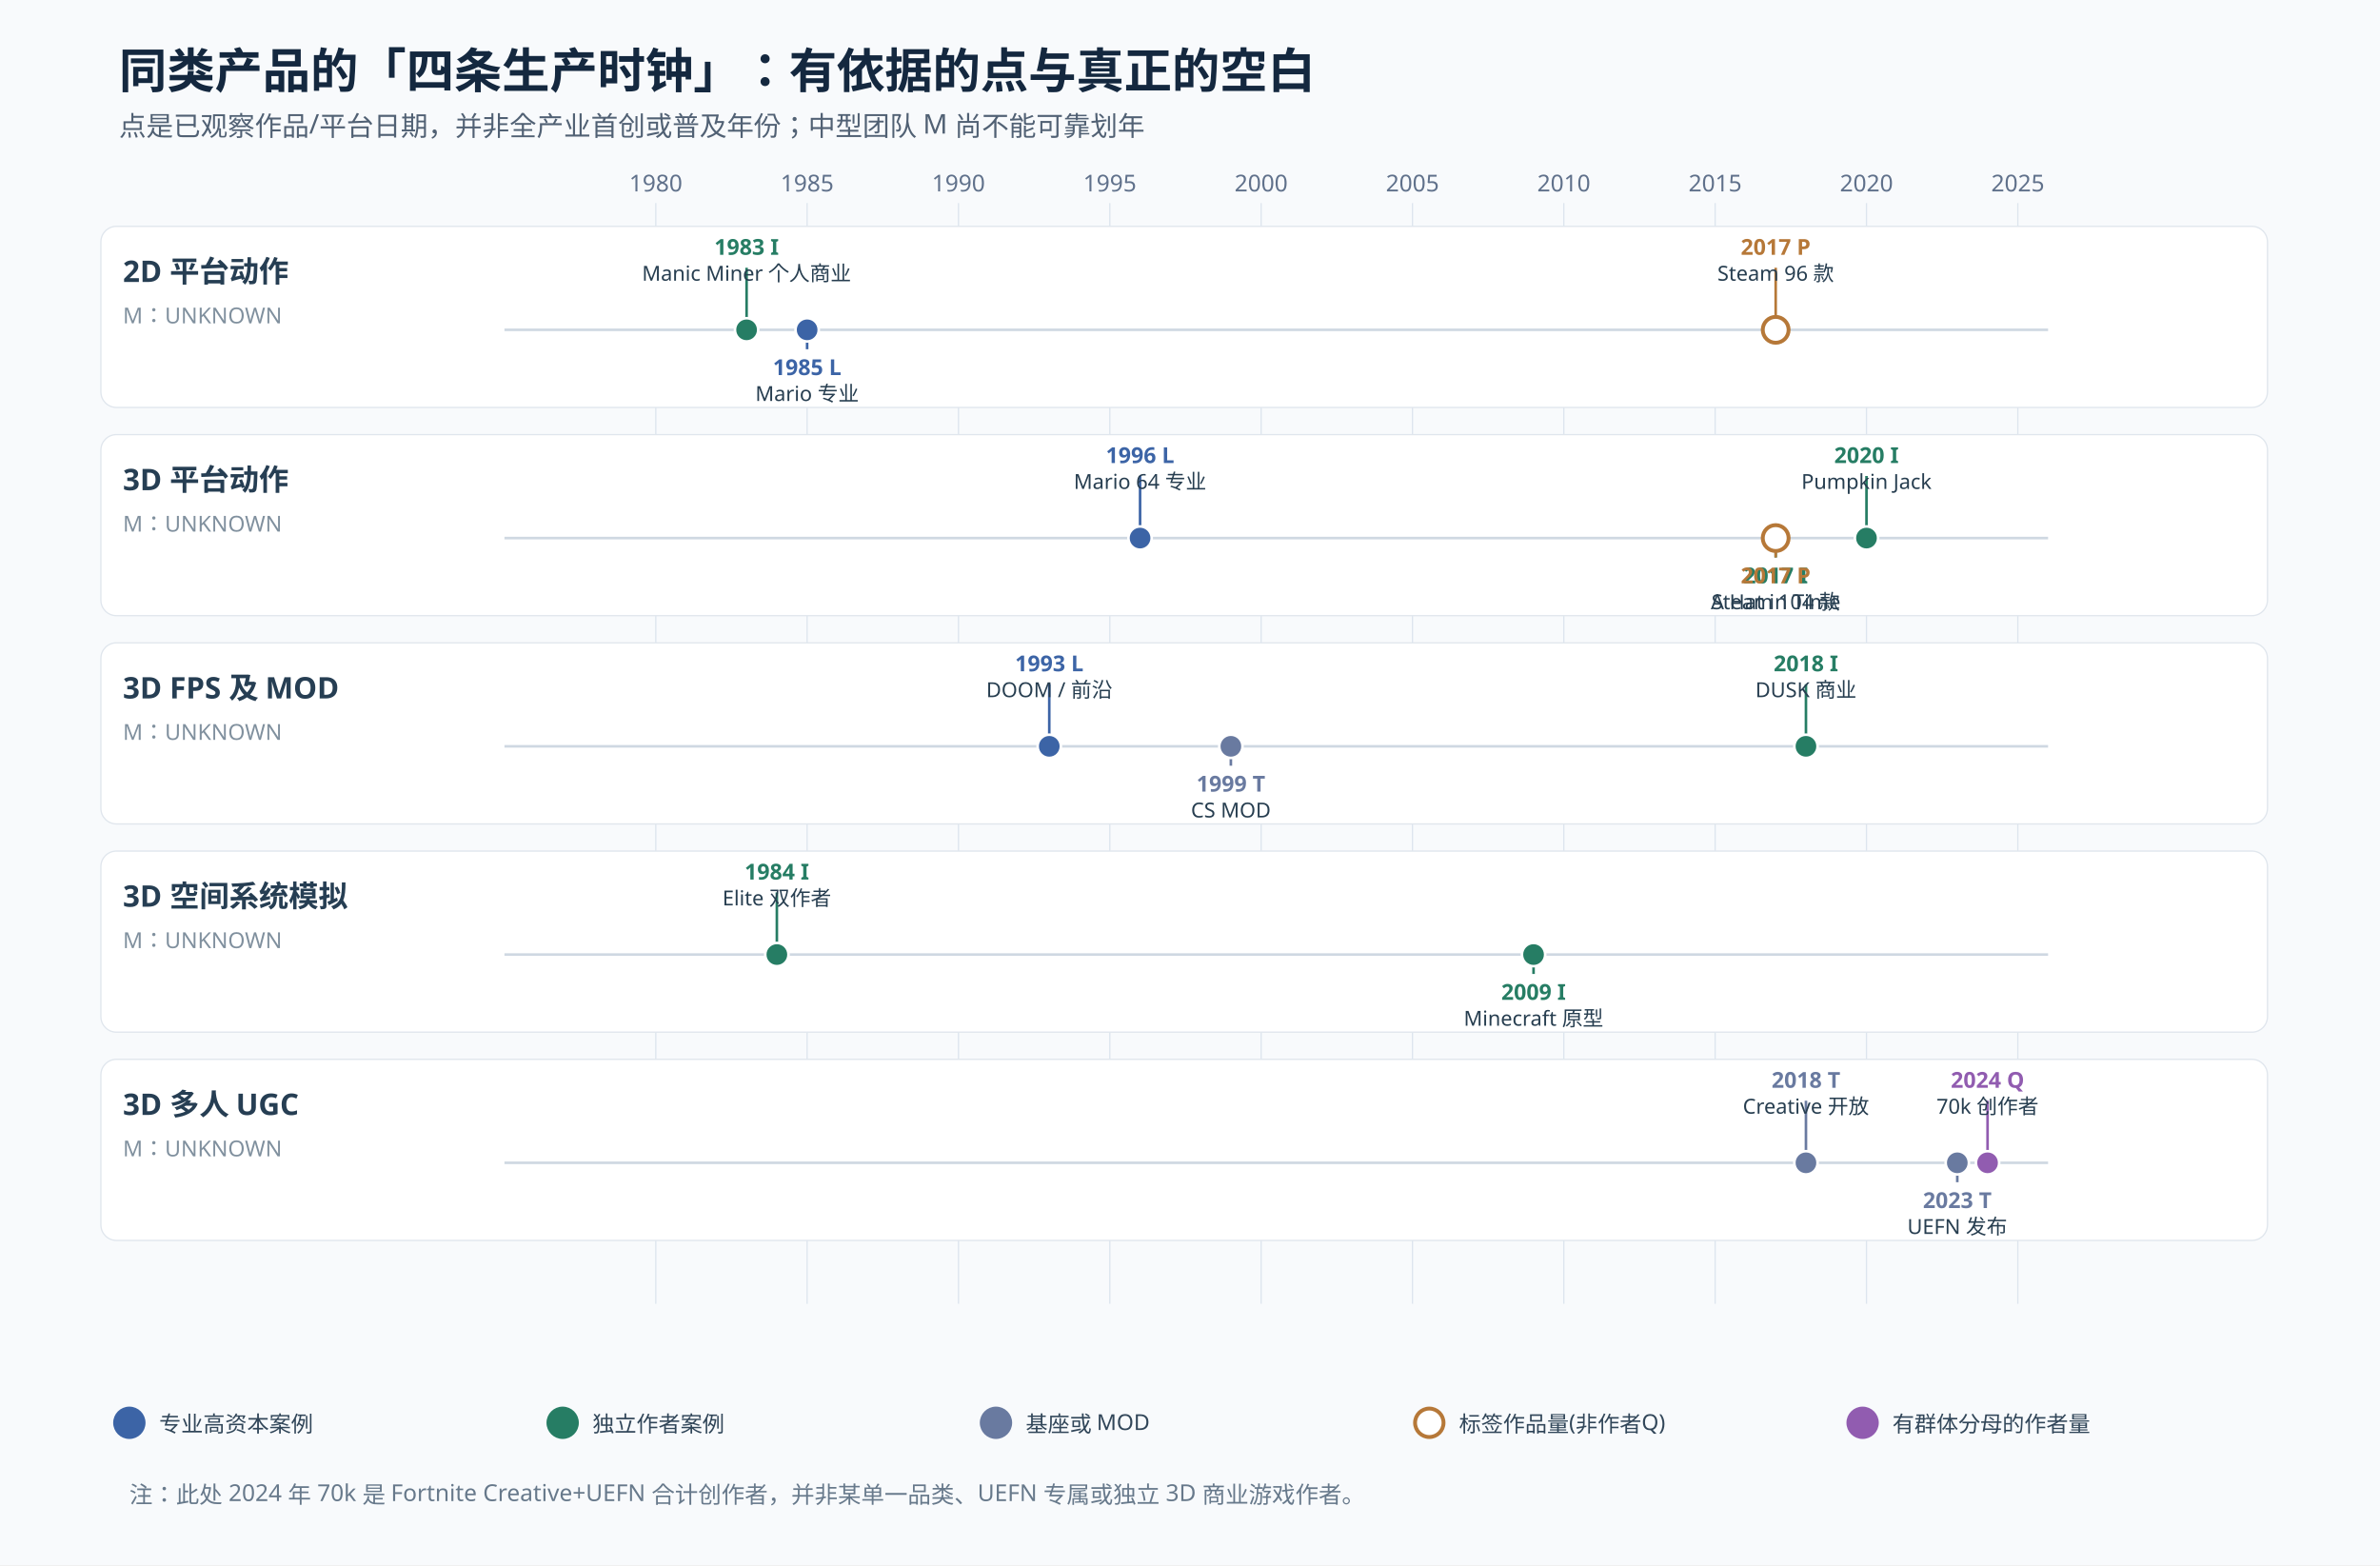
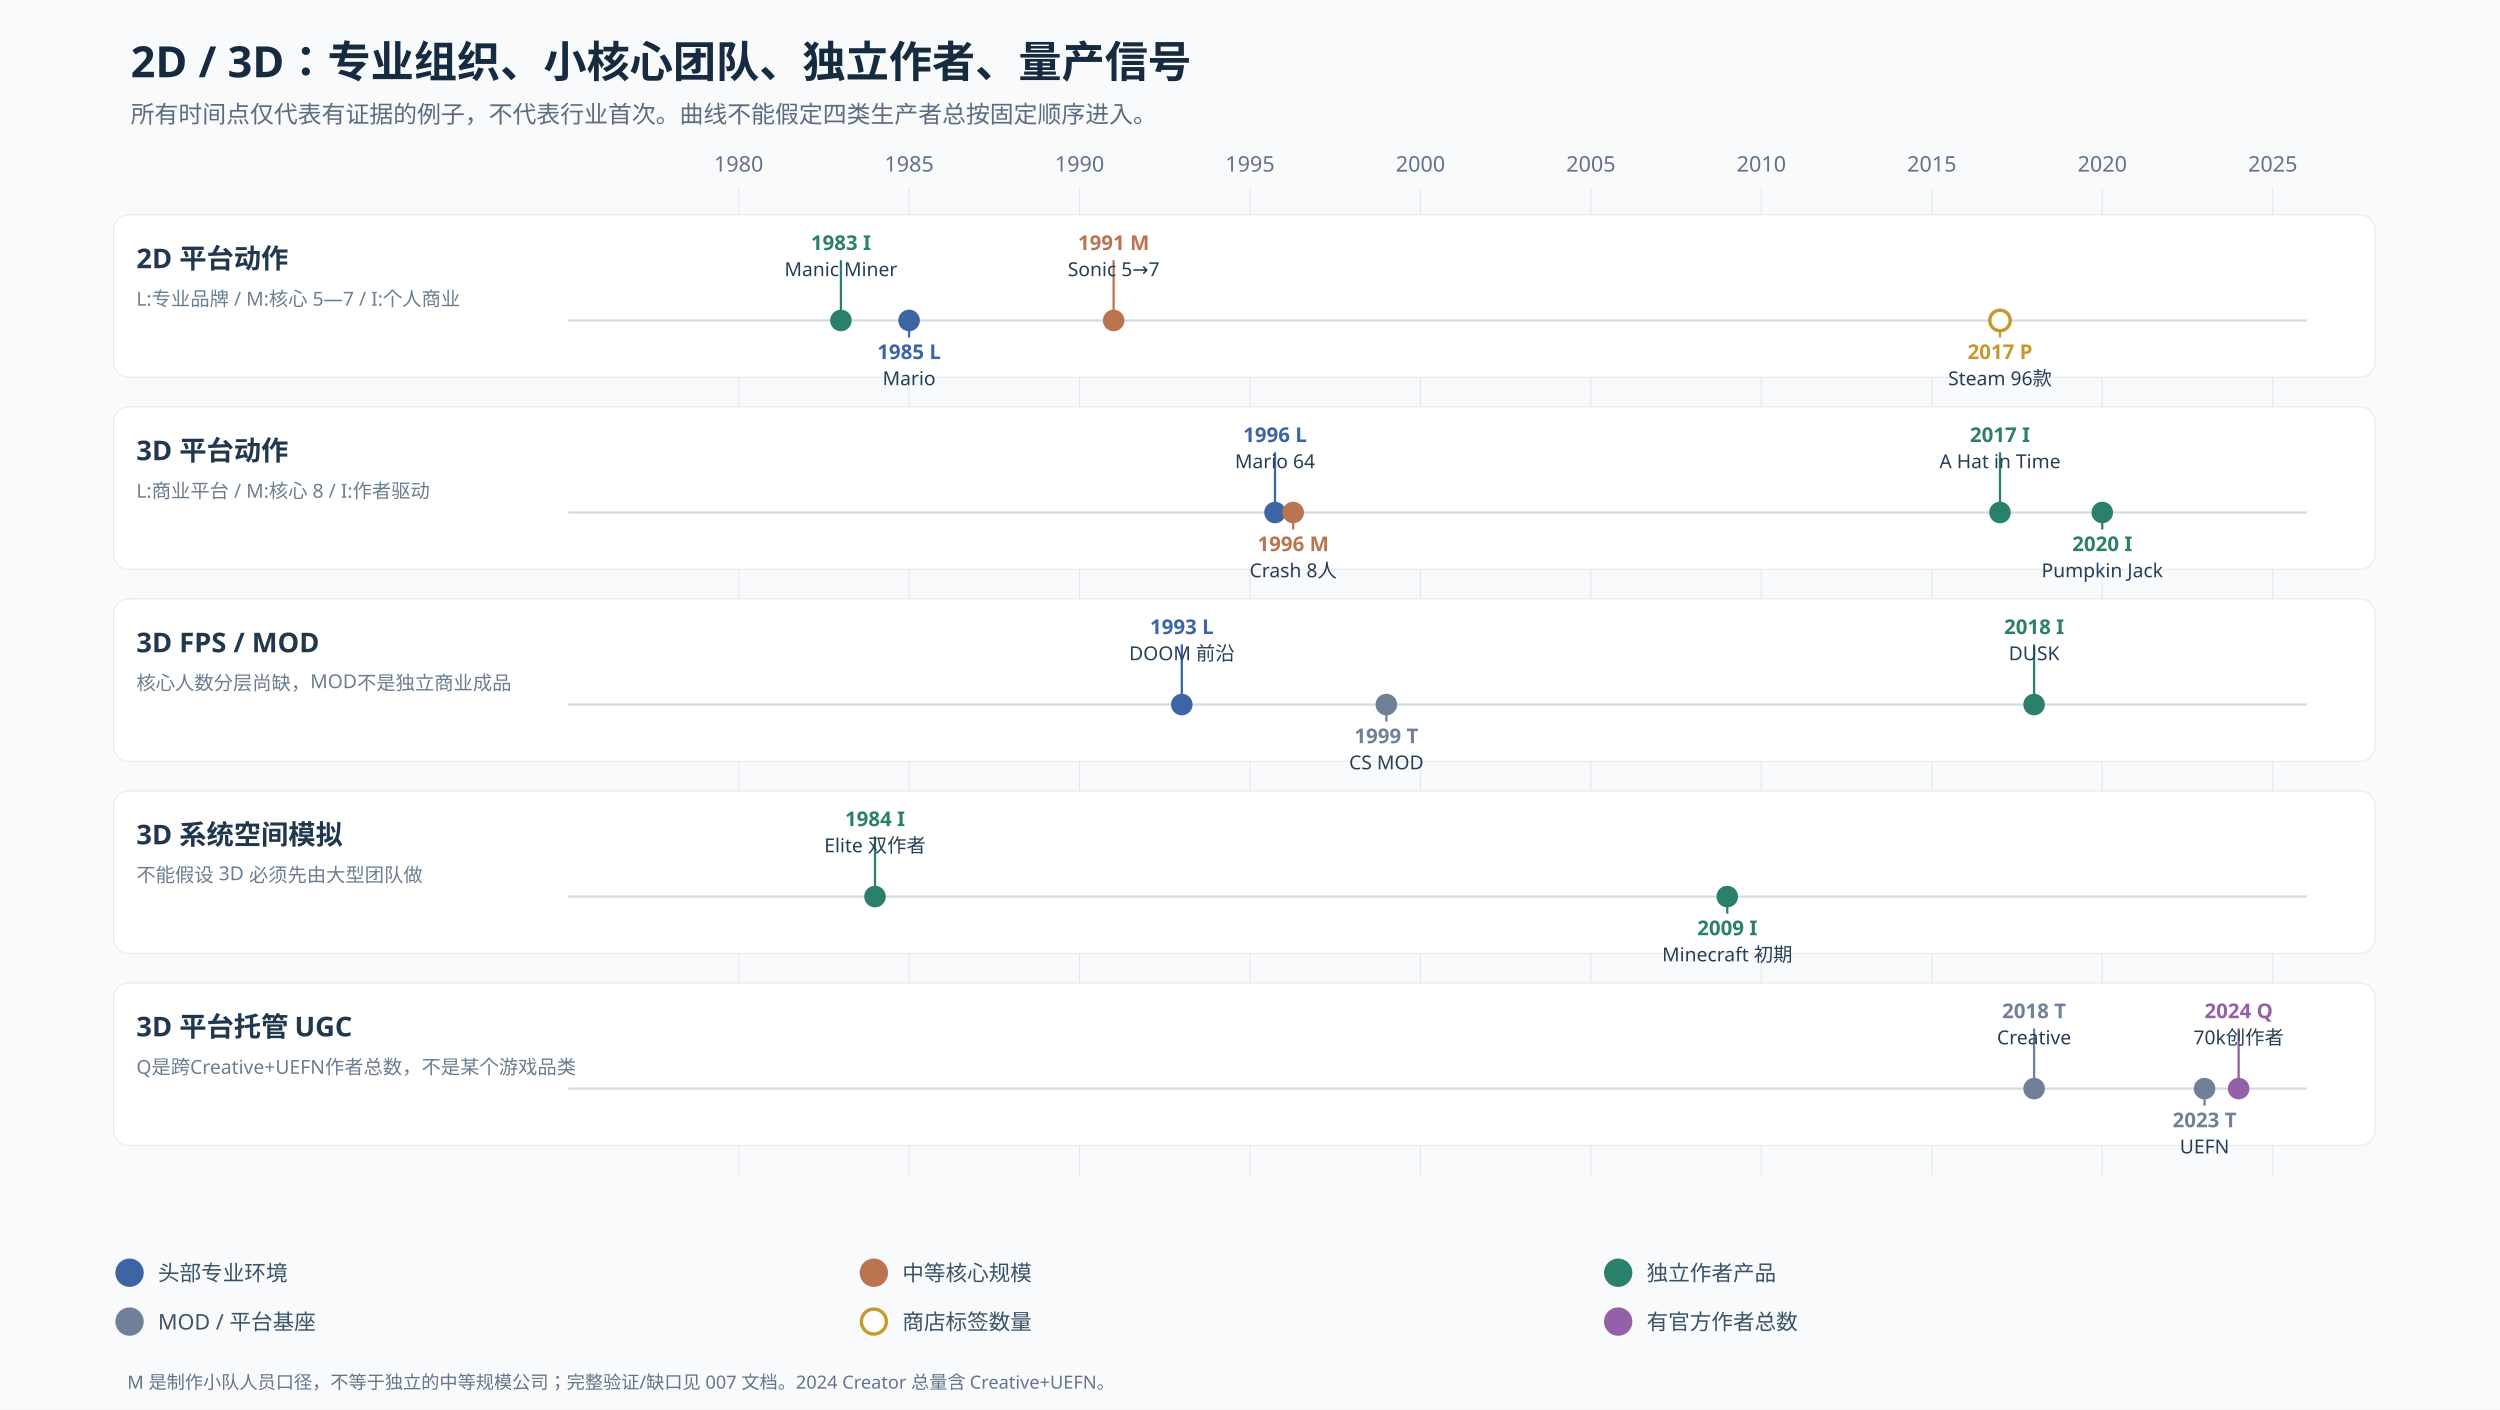
- <svg xmlns="http://www.w3.org/2000/svg" width="1840" height="1210" viewBox="0 0 1840 1210">
-   <rect width="1840" height="1210" fill="#F8FAFC" />
-   <text x="92" y="68" font-family="sans-serif" font-weight="700" font-size="37" fill="#14283F">同类产品的「四条生产时钟」：有依据的点与真正的空白</text>
-   <text x="92" y="105" font-family="sans-serif" font-size="21" fill="#516174">点是已观察作品/平台日期，并非全产业首创或普及年份；中型团队 M 尚不能可靠划年</text>
-   <line x1="507" x2="507" y1="157" y2="1008" stroke="#DDE5EE" />
-   <text x="507" y="148" text-anchor="middle" font-size="18" font-family="sans-serif" fill="#60718B">1980</text>
-   <line x1="624" x2="624" y1="157" y2="1008" stroke="#DDE5EE" />
-   <text x="624" y="148" text-anchor="middle" font-size="18" font-family="sans-serif" fill="#60718B">1985</text>
-   <line x1="741" x2="741" y1="157" y2="1008" stroke="#DDE5EE" />
-   <text x="741" y="148" text-anchor="middle" font-size="18" font-family="sans-serif" fill="#60718B">1990</text>
-   <line x1="858" x2="858" y1="157" y2="1008" stroke="#DDE5EE" />
-   <text x="858" y="148" text-anchor="middle" font-size="18" font-family="sans-serif" fill="#60718B">1995</text>
-   <line x1="975" x2="975" y1="157" y2="1008" stroke="#DDE5EE" />
-   <text x="975" y="148" text-anchor="middle" font-size="18" font-family="sans-serif" fill="#60718B">2000</text>
-   <line x1="1092" x2="1092" y1="157" y2="1008" stroke="#DDE5EE" />
-   <text x="1092" y="148" text-anchor="middle" font-size="18" font-family="sans-serif" fill="#60718B">2005</text>
-   <line x1="1209" x2="1209" y1="157" y2="1008" stroke="#DDE5EE" />
-   <text x="1209" y="148" text-anchor="middle" font-size="18" font-family="sans-serif" fill="#60718B">2010</text>
-   <line x1="1326" x2="1326" y1="157" y2="1008" stroke="#DDE5EE" />
-   <text x="1326" y="148" text-anchor="middle" font-size="18" font-family="sans-serif" fill="#60718B">2015</text>
-   <line x1="1443" x2="1443" y1="157" y2="1008" stroke="#DDE5EE" />
-   <text x="1443" y="148" text-anchor="middle" font-size="18" font-family="sans-serif" fill="#60718B">2020</text>
-   <line x1="1560" x2="1560" y1="157" y2="1008" stroke="#DDE5EE" />
-   <text x="1560" y="148" text-anchor="middle" font-size="18" font-family="sans-serif" fill="#60718B">2025</text>
-   <rect x="78" y="175" width="1675" height="140" rx="12" fill="#FFFFFF" stroke="#E0E6ED" />
-   <text x="95" y="218" font-family="sans-serif" font-size="23" fill="#263E53" font-weight="700">2D 平台动作</text>
-   <text x="95" y="250" font-family="sans-serif" font-size="17" fill="#80909E">M：UNKNOWN</text>
-   <line x1="390" x2="1583.4" y1="255" y2="255" stroke="#CFD8E2" stroke-width="2" />
-   <line x1="577.2" x2="577.2" y1="255" y2="207" stroke="#267D64" stroke-width="2" />
-   <circle cx="577.2" cy="255" r="9" fill="#267D64" stroke="#FFF" stroke-width="2" />
-   <text x="577.2" y="197" text-anchor="middle" fill="#267D64" font-size="17" font-family="sans-serif" font-weight="700">1983 I</text>
-   <text x="577.2" y="217" text-anchor="middle" fill="#273E50" font-size="16" font-family="sans-serif">Manic Miner 个人商业</text>
-   <line x1="624" x2="624" y1="255" y2="270" stroke="#3C64A6" stroke-width="2" />
-   <circle cx="624" cy="255" r="9" fill="#3C64A6" stroke="#FFF" stroke-width="2" />
-   <text x="624" y="290" text-anchor="middle" fill="#3C64A6" font-size="17" font-family="sans-serif" font-weight="700">1985 L</text>
-   <text x="624" y="310" text-anchor="middle" fill="#273E50" font-size="16" font-family="sans-serif">Mario 专业</text>
-   <line x1="1372.8" x2="1372.8" y1="255" y2="207" stroke="#B67838" stroke-width="2" />
-   <circle cx="1372.8" cy="255" r="10" stroke="#B67838" stroke-width="3" fill="#FFFFFF" />
-   <text x="1372.8" y="197" text-anchor="middle" fill="#B67838" font-size="17" font-family="sans-serif" font-weight="700">2017 P</text>
-   <text x="1372.8" y="217" text-anchor="middle" fill="#273E50" font-size="16" font-family="sans-serif">Steam 96 款</text>
-   <rect x="78" y="336" width="1675" height="140" rx="12" fill="#FFFFFF" stroke="#E0E6ED" />
-   <text x="95" y="379" font-family="sans-serif" font-size="23" fill="#263E53" font-weight="700">3D 平台动作</text>
-   <text x="95" y="411" font-family="sans-serif" font-size="17" fill="#80909E">M：UNKNOWN</text>
-   <line x1="390" x2="1583.4" y1="416" y2="416" stroke="#CFD8E2" stroke-width="2" />
-   <line x1="881.4" x2="881.4" y1="416" y2="368" stroke="#3C64A6" stroke-width="2" />
-   <circle cx="881.4" cy="416" r="9" fill="#3C64A6" stroke="#FFF" stroke-width="2" />
-   <text x="881.4" y="358" text-anchor="middle" fill="#3C64A6" font-size="17" font-family="sans-serif" font-weight="700">1996 L</text>
-   <text x="881.4" y="378" text-anchor="middle" fill="#273E50" font-size="16" font-family="sans-serif">Mario 64 专业</text>
-   <line x1="1372.8" x2="1372.8" y1="416" y2="431" stroke="#267D64" stroke-width="2" />
-   <circle cx="1372.8" cy="416" r="9" fill="#267D64" stroke="#FFF" stroke-width="2" />
-   <text x="1372.8" y="451" text-anchor="middle" fill="#267D64" font-size="17" font-family="sans-serif" font-weight="700">2017 I</text>
-   <text x="1372.8" y="471" text-anchor="middle" fill="#273E50" font-size="16" font-family="sans-serif">A Hat in Time</text>
-   <line x1="1443" x2="1443" y1="416" y2="368" stroke="#267D64" stroke-width="2" />
-   <circle cx="1443" cy="416" r="9" fill="#267D64" stroke="#FFF" stroke-width="2" />
-   <text x="1443" y="358" text-anchor="middle" fill="#267D64" font-size="17" font-family="sans-serif" font-weight="700">2020 I</text>
-   <text x="1443" y="378" text-anchor="middle" fill="#273E50" font-size="16" font-family="sans-serif">Pumpkin Jack</text>
-   <line x1="1372.8" x2="1372.8" y1="416" y2="431" stroke="#B67838" stroke-width="2" />
-   <circle cx="1372.8" cy="416" r="10" stroke="#B67838" stroke-width="3" fill="#FFFFFF" />
-   <text x="1372.8" y="451" text-anchor="middle" fill="#B67838" font-size="17" font-family="sans-serif" font-weight="700">2017 P</text>
-   <text x="1372.8" y="471" text-anchor="middle" fill="#273E50" font-size="16" font-family="sans-serif">Steam 104 款</text>
-   <rect x="78" y="497" width="1675" height="140" rx="12" fill="#FFFFFF" stroke="#E0E6ED" />
-   <text x="95" y="540" font-family="sans-serif" font-size="23" fill="#263E53" font-weight="700">3D FPS 及 MOD</text>
-   <text x="95" y="572" font-family="sans-serif" font-size="17" fill="#80909E">M：UNKNOWN</text>
-   <line x1="390" x2="1583.4" y1="577" y2="577" stroke="#CFD8E2" stroke-width="2" />
-   <line x1="811.2" x2="811.2" y1="577" y2="529" stroke="#3C64A6" stroke-width="2" />
-   <circle cx="811.2" cy="577" r="9" fill="#3C64A6" stroke="#FFF" stroke-width="2" />
-   <text x="811.2" y="519" text-anchor="middle" fill="#3C64A6" font-size="17" font-family="sans-serif" font-weight="700">1993 L</text>
-   <text x="811.2" y="539" text-anchor="middle" fill="#273E50" font-size="16" font-family="sans-serif">DOOM / 前沿</text>
-   <line x1="951.6" x2="951.6" y1="577" y2="592" stroke="#697AA0" stroke-width="2" />
-   <circle cx="951.6" cy="577" r="9" fill="#697AA0" stroke="#FFF" stroke-width="2" />
-   <text x="951.6" y="612" text-anchor="middle" fill="#697AA0" font-size="17" font-family="sans-serif" font-weight="700">1999 T</text>
-   <text x="951.6" y="632" text-anchor="middle" fill="#273E50" font-size="16" font-family="sans-serif">CS MOD</text>
-   <line x1="1396.2" x2="1396.2" y1="577" y2="529" stroke="#267D64" stroke-width="2" />
-   <circle cx="1396.2" cy="577" r="9" fill="#267D64" stroke="#FFF" stroke-width="2" />
-   <text x="1396.2" y="519" text-anchor="middle" fill="#267D64" font-size="17" font-family="sans-serif" font-weight="700">2018 I</text>
-   <text x="1396.2" y="539" text-anchor="middle" fill="#273E50" font-size="16" font-family="sans-serif">DUSK 商业</text>
-   <rect x="78" y="658" width="1675" height="140" rx="12" fill="#FFFFFF" stroke="#E0E6ED" />
-   <text x="95" y="701" font-family="sans-serif" font-size="23" fill="#263E53" font-weight="700">3D 空间系统模拟</text>
-   <text x="95" y="733" font-family="sans-serif" font-size="17" fill="#80909E">M：UNKNOWN</text>
-   <line x1="390" x2="1583.4" y1="738" y2="738" stroke="#CFD8E2" stroke-width="2" />
-   <line x1="600.6" x2="600.6" y1="738" y2="690" stroke="#267D64" stroke-width="2" />
-   <circle cx="600.6" cy="738" r="9" fill="#267D64" stroke="#FFF" stroke-width="2" />
-   <text x="600.6" y="680" text-anchor="middle" fill="#267D64" font-size="17" font-family="sans-serif" font-weight="700">1984 I</text>
-   <text x="600.6" y="700" text-anchor="middle" fill="#273E50" font-size="16" font-family="sans-serif">Elite 双作者</text>
-   <line x1="1185.6" x2="1185.6" y1="738" y2="753" stroke="#267D64" stroke-width="2" />
-   <circle cx="1185.6" cy="738" r="9" fill="#267D64" stroke="#FFF" stroke-width="2" />
-   <text x="1185.6" y="773" text-anchor="middle" fill="#267D64" font-size="17" font-family="sans-serif" font-weight="700">2009 I</text>
-   <text x="1185.6" y="793" text-anchor="middle" fill="#273E50" font-size="16" font-family="sans-serif">Minecraft 原型</text>
-   <rect x="78" y="819" width="1675" height="140" rx="12" fill="#FFFFFF" stroke="#E0E6ED" />
-   <text x="95" y="862" font-family="sans-serif" font-size="23" fill="#263E53" font-weight="700">3D 多人 UGC</text>
-   <text x="95" y="894" font-family="sans-serif" font-size="17" fill="#80909E">M：UNKNOWN</text>
-   <line x1="390" x2="1583.4" y1="899" y2="899" stroke="#CFD8E2" stroke-width="2" />
-   <line x1="1396.2" x2="1396.2" y1="899" y2="851" stroke="#697AA0" stroke-width="2" />
-   <circle cx="1396.2" cy="899" r="9" fill="#697AA0" stroke="#FFF" stroke-width="2" />
-   <text x="1396.2" y="841" text-anchor="middle" fill="#697AA0" font-size="17" font-family="sans-serif" font-weight="700">2018 T</text>
-   <text x="1396.2" y="861" text-anchor="middle" fill="#273E50" font-size="16" font-family="sans-serif">Creative 开放</text>
-   <line x1="1513.2" x2="1513.2" y1="899" y2="914" stroke="#697AA0" stroke-width="2" />
-   <circle cx="1513.2" cy="899" r="9" fill="#697AA0" stroke="#FFF" stroke-width="2" />
-   <text x="1513.2" y="934" text-anchor="middle" fill="#697AA0" font-size="17" font-family="sans-serif" font-weight="700">2023 T</text>
-   <text x="1513.2" y="954" text-anchor="middle" fill="#273E50" font-size="16" font-family="sans-serif">UEFN 发布</text>
-   <line x1="1536.6" x2="1536.6" y1="899" y2="851" stroke="#915CB0" stroke-width="2" />
-   <circle cx="1536.6" cy="899" r="9" fill="#915CB0" stroke="#FFF" stroke-width="2" />
-   <text x="1536.6" y="841" text-anchor="middle" fill="#915CB0" font-size="17" font-family="sans-serif" font-weight="700">2024 Q</text>
-   <text x="1536.6" y="861" text-anchor="middle" fill="#273E50" font-size="16" font-family="sans-serif">70k 创作者</text>
-   <circle cx="100" cy="1100" r="11" stroke="#3C64A6" stroke-width="3" fill="#3C64A6" />
-   <text x="123" y="1107" font-size="17" font-family="sans-serif" fill="#314659">专业高资本案例</text>
-   <circle cx="435" cy="1100" r="11" stroke="#267D64" stroke-width="3" fill="#267D64" />
-   <text x="458" y="1107" font-size="17" font-family="sans-serif" fill="#314659">独立作者案例</text>
-   <circle cx="770" cy="1100" r="11" stroke="#697AA0" stroke-width="3" fill="#697AA0" />
-   <text x="793" y="1107" font-size="17" font-family="sans-serif" fill="#314659">基座或 MOD</text>
-   <circle cx="1105" cy="1100" r="11" stroke="#B67838" stroke-width="3" fill="#FFF" />
-   <text x="1128" y="1107" font-size="17" font-family="sans-serif" fill="#314659">标签作品量(非作者Q)</text>
-   <circle cx="1440" cy="1100" r="11" stroke="#915CB0" stroke-width="3" fill="#915CB0" />
-   <text x="1463" y="1107" font-size="17" font-family="sans-serif" fill="#314659">有群体分母的作者量</text>
-   <text x="100" y="1162" font-size="18" font-family="sans-serif" fill="#67798B">注：此处 2024 年 70k 是 Fortnite Creative+UEFN 合计创作者，并非某单一品类、UEFN 专属或独立 3D 商业游戏作者。</text>
+ <svg xmlns="http://www.w3.org/2000/svg" width="2200" height="1240" viewBox="0 0 2200 1240">
+   <rect width="2200" height="1240" fill="#F8FAFC" />
+   <text x="115" y="68" font-family="sans-serif" font-size="38" font-weight="700" fill="#162B40">2D / 3D：专业组织、小核心团队、独立作者、量产信号</text>
+   <text x="115" y="108" font-family="sans-serif" font-size="21" fill="#5B6C80">所有时间点仅代表有证据的例子，不代表行业首次。曲线不能假定四类生产者总按固定顺序进入。</text>
+   <line x1="650" y1="165" x2="650" y2="1034" stroke="#E2E8EE" stroke-width="1" />
+   <text x="650" y="151" text-anchor="middle" font-size="19" fill="#617389" font-family="sans-serif">1980</text>
+   <line x1="800" y1="165" x2="800" y2="1034" stroke="#E2E8EE" stroke-width="1" />
+   <text x="800" y="151" text-anchor="middle" font-size="19" fill="#617389" font-family="sans-serif">1985</text>
+   <line x1="950" y1="165" x2="950" y2="1034" stroke="#E2E8EE" stroke-width="1" />
+   <text x="950" y="151" text-anchor="middle" font-size="19" fill="#617389" font-family="sans-serif">1990</text>
+   <line x1="1100" y1="165" x2="1100" y2="1034" stroke="#E2E8EE" stroke-width="1" />
+   <text x="1100" y="151" text-anchor="middle" font-size="19" fill="#617389" font-family="sans-serif">1995</text>
+   <line x1="1250" y1="165" x2="1250" y2="1034" stroke="#E2E8EE" stroke-width="1" />
+   <text x="1250" y="151" text-anchor="middle" font-size="19" fill="#617389" font-family="sans-serif">2000</text>
+   <line x1="1400" y1="165" x2="1400" y2="1034" stroke="#E2E8EE" stroke-width="1" />
+   <text x="1400" y="151" text-anchor="middle" font-size="19" fill="#617389" font-family="sans-serif">2005</text>
+   <line x1="1550" y1="165" x2="1550" y2="1034" stroke="#E2E8EE" stroke-width="1" />
+   <text x="1550" y="151" text-anchor="middle" font-size="19" fill="#617389" font-family="sans-serif">2010</text>
+   <line x1="1700" y1="165" x2="1700" y2="1034" stroke="#E2E8EE" stroke-width="1" />
+   <text x="1700" y="151" text-anchor="middle" font-size="19" fill="#617389" font-family="sans-serif">2015</text>
+   <line x1="1850" y1="165" x2="1850" y2="1034" stroke="#E2E8EE" stroke-width="1" />
+   <text x="1850" y="151" text-anchor="middle" font-size="19" fill="#617389" font-family="sans-serif">2020</text>
+   <line x1="2000" y1="165" x2="2000" y2="1034" stroke="#E2E8EE" stroke-width="1" />
+   <text x="2000" y="151" text-anchor="middle" font-size="19" fill="#617389" font-family="sans-serif">2025</text>
+   <rect x="100" y="189" width="1990" height="143" rx="13" stroke="#E3E9F0" fill="white" />
+   <text x="120" y="236" font-family="sans-serif" font-size="24" font-weight="700" fill="#20374D">2D 平台动作</text>
+   <text x="120" y="269" font-family="sans-serif" font-size="17" fill="#6A7E91">L:专业品牌 / M:核心 5—7 / I:个人商业</text>
+   <line x1="500" x2="2030" y1="282" y2="282" stroke="#D3DCE7" stroke-width="2" />
+   <path d="M740 282 L740 229" stroke="#2B806B" stroke-width="2" />
+   <circle cx="740" cy="282" r="8" stroke="#2B806B" stroke-width="3" fill="#2B806B" />
+   <text x="740" y="220" font-family="sans-serif" font-size="18" font-weight="700" fill="#2B806B" text-anchor="middle">1983 I</text>
+   <text x="740" y="243" font-family="sans-serif" font-size="17" fill="#263F56" text-anchor="middle">Manic Miner</text>
+   <path d="M800 282 L800 297" stroke="#3D64A5" stroke-width="2" />
+   <circle cx="800" cy="282" r="8" stroke="#3D64A5" stroke-width="3" fill="#3D64A5" />
+   <text x="800" y="316" font-family="sans-serif" font-size="18" font-weight="700" fill="#3D64A5" text-anchor="middle">1985 L</text>
+   <text x="800" y="339" font-family="sans-serif" font-size="17" fill="#263F56" text-anchor="middle">Mario</text>
+   <path d="M980 282 L980 229" stroke="#BA7550" stroke-width="2" />
+   <circle cx="980" cy="282" r="8" stroke="#BA7550" stroke-width="3" fill="#BA7550" />
+   <text x="980" y="220" font-family="sans-serif" font-size="18" font-weight="700" fill="#BA7550" text-anchor="middle">1991 M</text>
+   <text x="980" y="243" font-family="sans-serif" font-size="17" fill="#263F56" text-anchor="middle">Sonic 5→7</text>
+   <path d="M1760 282 L1760 297" stroke="#C69A2A" stroke-width="2" />
+   <circle cx="1760" cy="282" r="9" stroke="#C69A2A" stroke-width="3" fill="#FFFFFF" />
+   <text x="1760" y="316" font-family="sans-serif" font-size="18" font-weight="700" fill="#C69A2A" text-anchor="middle">2017 P</text>
+   <text x="1760" y="339" font-family="sans-serif" font-size="17" fill="#263F56" text-anchor="middle">Steam 96款</text>
+   <rect x="100" y="358" width="1990" height="143" rx="13" stroke="#E3E9F0" fill="white" />
+   <text x="120" y="405" font-family="sans-serif" font-size="24" font-weight="700" fill="#20374D">3D 平台动作</text>
+   <text x="120" y="438" font-family="sans-serif" font-size="17" fill="#6A7E91">L:商业平台 / M:核心 8 / I:作者驱动</text>
+   <line x1="500" x2="2030" y1="451" y2="451" stroke="#D3DCE7" stroke-width="2" />
+   <path d="M1122 451 L1122 398" stroke="#3D64A5" stroke-width="2" />
+   <circle cx="1122" cy="451" r="8" stroke="#3D64A5" stroke-width="3" fill="#3D64A5" />
+   <text x="1122" y="389" font-family="sans-serif" font-size="18" font-weight="700" fill="#3D64A5" text-anchor="middle">1996 L</text>
+   <text x="1122" y="412" font-family="sans-serif" font-size="17" fill="#263F56" text-anchor="middle">Mario 64</text>
+   <path d="M1138 451 L1138 466" stroke="#BA7550" stroke-width="2" />
+   <circle cx="1138" cy="451" r="8" stroke="#BA7550" stroke-width="3" fill="#BA7550" />
+   <text x="1138" y="485" font-family="sans-serif" font-size="18" font-weight="700" fill="#BA7550" text-anchor="middle">1996 M</text>
+   <text x="1138" y="508" font-family="sans-serif" font-size="17" fill="#263F56" text-anchor="middle">Crash 8人</text>
+   <path d="M1760 451 L1760 398" stroke="#2B806B" stroke-width="2" />
+   <circle cx="1760" cy="451" r="8" stroke="#2B806B" stroke-width="3" fill="#2B806B" />
+   <text x="1760" y="389" font-family="sans-serif" font-size="18" font-weight="700" fill="#2B806B" text-anchor="middle">2017 I</text>
+   <text x="1760" y="412" font-family="sans-serif" font-size="17" fill="#263F56" text-anchor="middle">A Hat in Time</text>
+   <path d="M1850 451 L1850 466" stroke="#2B806B" stroke-width="2" />
+   <circle cx="1850" cy="451" r="8" stroke="#2B806B" stroke-width="3" fill="#2B806B" />
+   <text x="1850" y="485" font-family="sans-serif" font-size="18" font-weight="700" fill="#2B806B" text-anchor="middle">2020 I</text>
+   <text x="1850" y="508" font-family="sans-serif" font-size="17" fill="#263F56" text-anchor="middle">Pumpkin Jack</text>
+   <rect x="100" y="527" width="1990" height="143" rx="13" stroke="#E3E9F0" fill="white" />
+   <text x="120" y="574" font-family="sans-serif" font-size="24" font-weight="700" fill="#20374D">3D FPS / MOD</text>
+   <text x="120" y="607" font-family="sans-serif" font-size="17" fill="#6A7E91">核心人数分层尚缺，MOD不是独立商业成品</text>
+   <line x1="500" x2="2030" y1="620" y2="620" stroke="#D3DCE7" stroke-width="2" />
+   <path d="M1040 620 L1040 567" stroke="#3D64A5" stroke-width="2" />
+   <circle cx="1040" cy="620" r="8" stroke="#3D64A5" stroke-width="3" fill="#3D64A5" />
+   <text x="1040" y="558" font-family="sans-serif" font-size="18" font-weight="700" fill="#3D64A5" text-anchor="middle">1993 L</text>
+   <text x="1040" y="581" font-family="sans-serif" font-size="17" fill="#263F56" text-anchor="middle">DOOM 前沿</text>
+   <path d="M1220 620 L1220 635" stroke="#708099" stroke-width="2" />
+   <circle cx="1220" cy="620" r="8" stroke="#708099" stroke-width="3" fill="#708099" />
+   <text x="1220" y="654" font-family="sans-serif" font-size="18" font-weight="700" fill="#708099" text-anchor="middle">1999 T</text>
+   <text x="1220" y="677" font-family="sans-serif" font-size="17" fill="#263F56" text-anchor="middle">CS MOD</text>
+   <path d="M1790 620 L1790 567" stroke="#2B806B" stroke-width="2" />
+   <circle cx="1790" cy="620" r="8" stroke="#2B806B" stroke-width="3" fill="#2B806B" />
+   <text x="1790" y="558" font-family="sans-serif" font-size="18" font-weight="700" fill="#2B806B" text-anchor="middle">2018 I</text>
+   <text x="1790" y="581" font-family="sans-serif" font-size="17" fill="#263F56" text-anchor="middle">DUSK</text>
+   <rect x="100" y="696" width="1990" height="143" rx="13" stroke="#E3E9F0" fill="white" />
+   <text x="120" y="743" font-family="sans-serif" font-size="24" font-weight="700" fill="#20374D">3D 系统空间模拟</text>
+   <text x="120" y="776" font-family="sans-serif" font-size="17" fill="#6A7E91">不能假设 3D 必须先由大型团队做</text>
+   <line x1="500" x2="2030" y1="789" y2="789" stroke="#D3DCE7" stroke-width="2" />
+   <path d="M770 789 L770 736" stroke="#2B806B" stroke-width="2" />
+   <circle cx="770" cy="789" r="8" stroke="#2B806B" stroke-width="3" fill="#2B806B" />
+   <text x="770" y="727" font-family="sans-serif" font-size="18" font-weight="700" fill="#2B806B" text-anchor="middle">1984 I</text>
+   <text x="770" y="750" font-family="sans-serif" font-size="17" fill="#263F56" text-anchor="middle">Elite 双作者</text>
+   <path d="M1520 789 L1520 804" stroke="#2B806B" stroke-width="2" />
+   <circle cx="1520" cy="789" r="8" stroke="#2B806B" stroke-width="3" fill="#2B806B" />
+   <text x="1520" y="823" font-family="sans-serif" font-size="18" font-weight="700" fill="#2B806B" text-anchor="middle">2009 I</text>
+   <text x="1520" y="846" font-family="sans-serif" font-size="17" fill="#263F56" text-anchor="middle">Minecraft 初期</text>
+   <rect x="100" y="865" width="1990" height="143" rx="13" stroke="#E3E9F0" fill="white" />
+   <text x="120" y="912" font-family="sans-serif" font-size="24" font-weight="700" fill="#20374D">3D 平台托管 UGC</text>
+   <text x="120" y="945" font-family="sans-serif" font-size="17" fill="#6A7E91">Q是跨Creative+UEFN作者总数，不是某个游戏品类</text>
+   <line x1="500" x2="2030" y1="958" y2="958" stroke="#D3DCE7" stroke-width="2" />
+   <path d="M1790 958 L1790 905" stroke="#708099" stroke-width="2" />
+   <circle cx="1790" cy="958" r="8" stroke="#708099" stroke-width="3" fill="#708099" />
+   <text x="1790" y="896" font-family="sans-serif" font-size="18" font-weight="700" fill="#708099" text-anchor="middle">2018 T</text>
+   <text x="1790" y="919" font-family="sans-serif" font-size="17" fill="#263F56" text-anchor="middle">Creative</text>
+   <path d="M1940 958 L1940 973" stroke="#708099" stroke-width="2" />
+   <circle cx="1940" cy="958" r="8" stroke="#708099" stroke-width="3" fill="#708099" />
+   <text x="1940" y="992" font-family="sans-serif" font-size="18" font-weight="700" fill="#708099" text-anchor="middle">2023 T</text>
+   <text x="1940" y="1015" font-family="sans-serif" font-size="17" fill="#263F56" text-anchor="middle">UEFN</text>
+   <path d="M1970 958 L1970 905" stroke="#9460A8" stroke-width="2" />
+   <circle cx="1970" cy="958" r="8" stroke="#9460A8" stroke-width="3" fill="#9460A8" />
+   <text x="1970" y="896" font-family="sans-serif" font-size="18" font-weight="700" fill="#9460A8" text-anchor="middle">2024 Q</text>
+   <text x="1970" y="919" font-family="sans-serif" font-size="17" fill="#263F56" text-anchor="middle">70k创作者</text>
+   <circle cx="114" cy="1120" r="11" stroke="#3D64A5" stroke-width="3" fill="#3D64A5" />
+   <text x="139" y="1127" font-family="sans-serif" font-size="19" fill="#3C5367">头部专业环境</text>
+   <circle cx="769" cy="1120" r="11" stroke="#BA7550" stroke-width="3" fill="#BA7550" />
+   <text x="794" y="1127" font-family="sans-serif" font-size="19" fill="#3C5367">中等核心规模</text>
+   <circle cx="1424" cy="1120" r="11" stroke="#2B806B" stroke-width="3" fill="#2B806B" />
+   <text x="1449" y="1127" font-family="sans-serif" font-size="19" fill="#3C5367">独立作者产品</text>
+   <circle cx="114" cy="1163" r="11" stroke="#708099" stroke-width="3" fill="#708099" />
+   <text x="139" y="1170" font-family="sans-serif" font-size="19" fill="#3C5367">MOD / 平台基座</text>
+   <circle cx="769" cy="1163" r="11" stroke="#C69A2A" stroke-width="3" fill="white" />
+   <text x="794" y="1170" font-family="sans-serif" font-size="19" fill="#3C5367">商店标签数量</text>
+   <circle cx="1424" cy="1163" r="11" stroke="#9460A8" stroke-width="3" fill="#9460A8" />
+   <text x="1449" y="1170" font-family="sans-serif" font-size="19" fill="#3C5367">有官方作者总数</text>
+   <text x="112" y="1222" font-family="sans-serif" font-size="16" fill="#627589">M 是制作小队人员口径，不等于独立的中等规模公司；完整验证/缺口见 007 文档。2024 Creator 总量含 Creative+UEFN。</text>
</svg>
